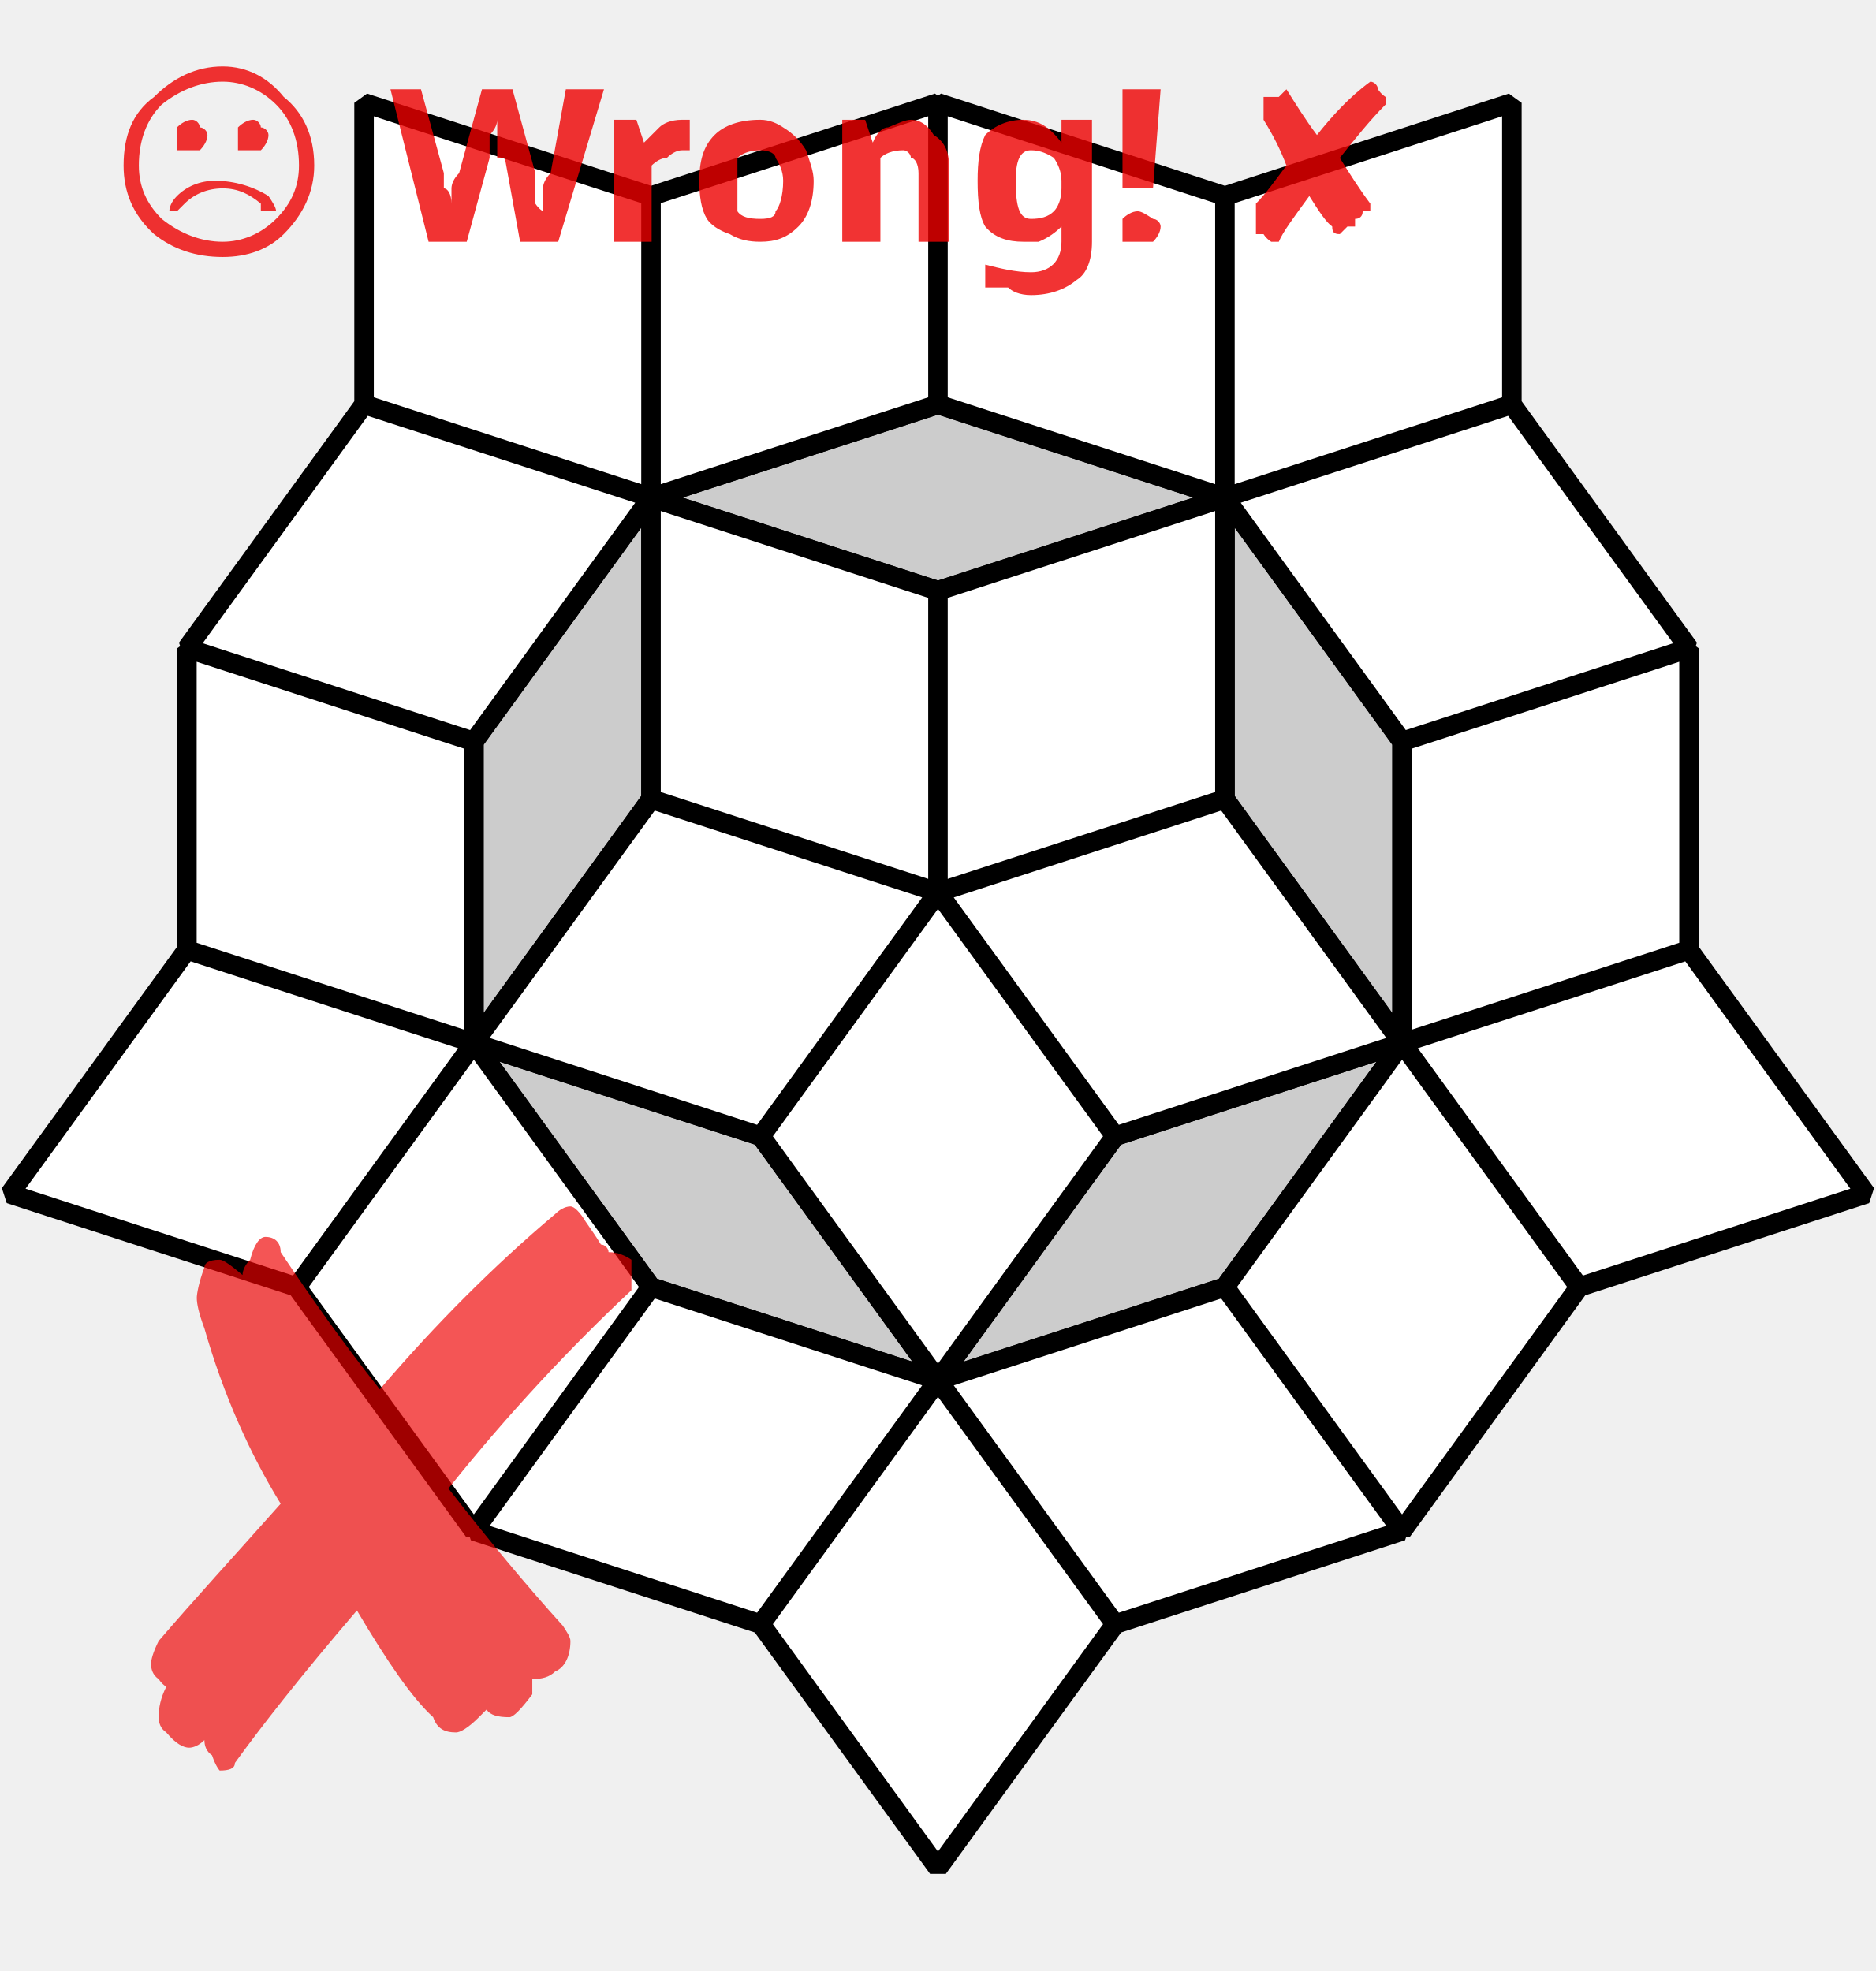
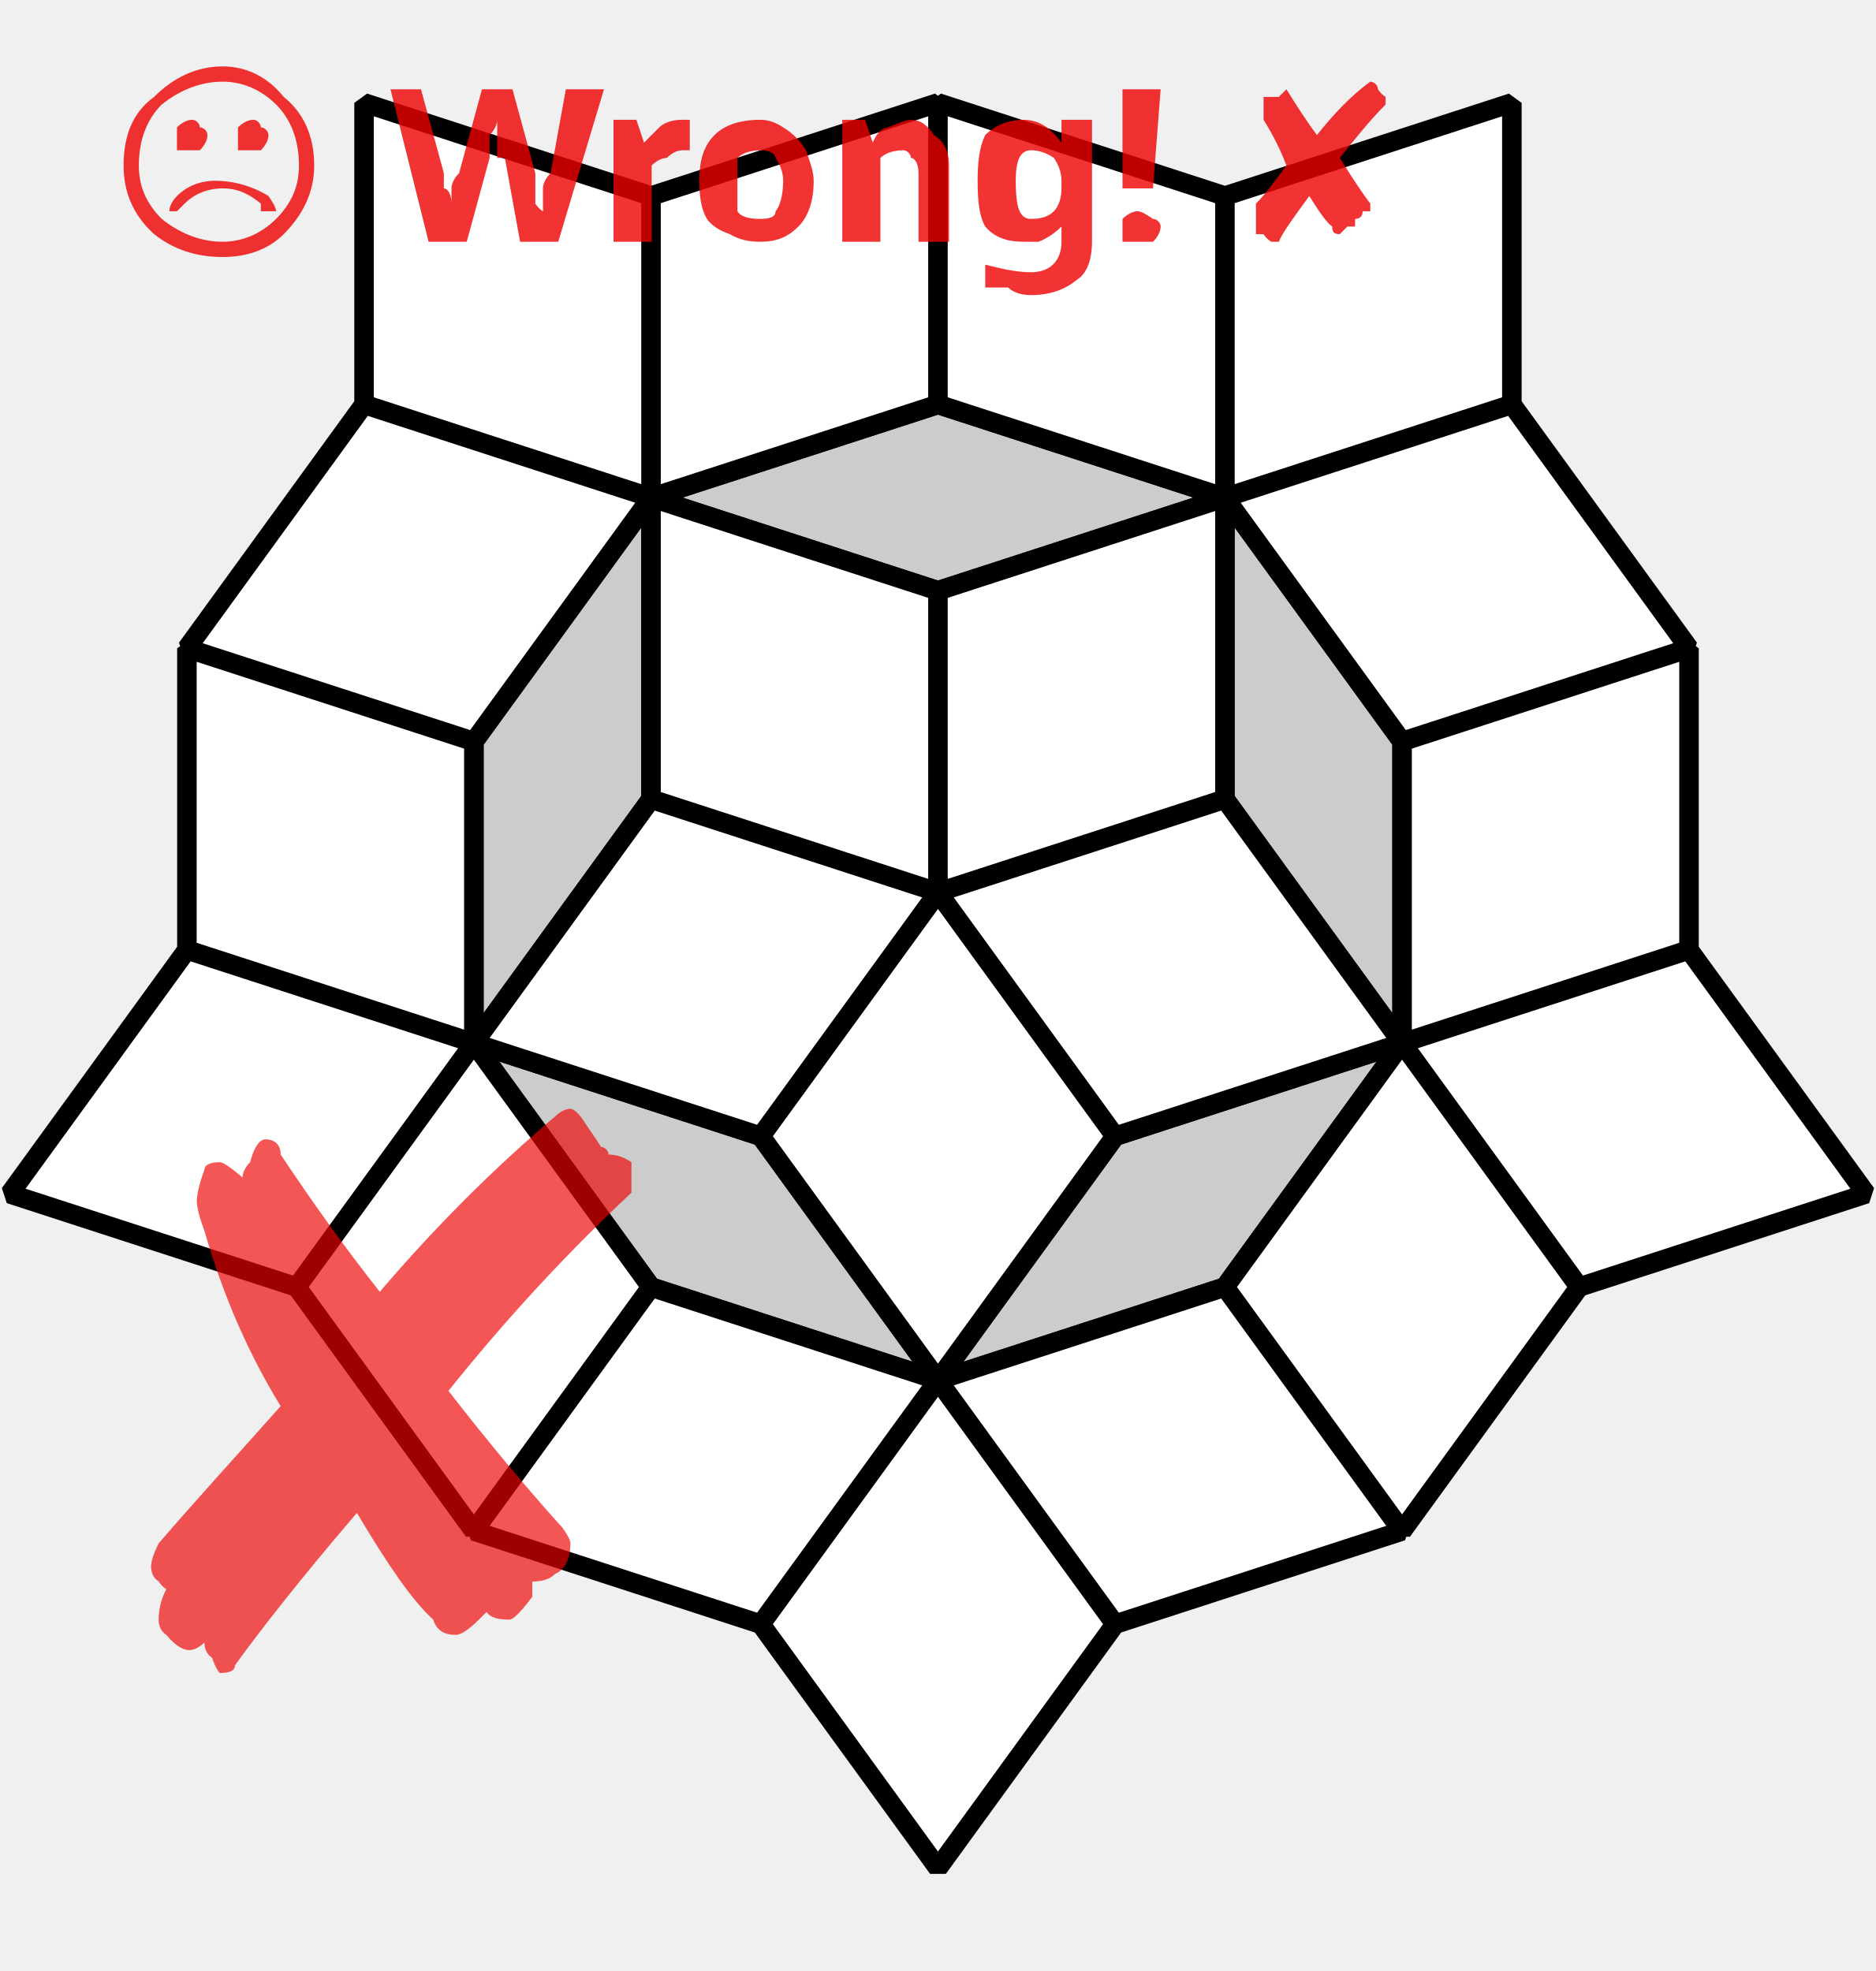
<svg xmlns="http://www.w3.org/2000/svg" width="192" height="201.773" viewBox="-1.922 -1.638 3.844 3.658" id="Path_5_round">
  <g stroke-width="0.04" stroke="#000">
    <path fill="#CCC" stroke-linejoin="round" d="M0.588 -0.809 L0.951 -0.309 0.951 0.309 0.588 0.809 0 1 -0.588 0.809 -0.951 0.309 -0.951 -0.309 -0.588 -0.809 0 -1 0.588 -0.809 0 -0.618 -0.588 -0.809 -0.588 -0.191 -0.951 0.309 -0.363 0.5 0 1 0.363 0.5 0.951 0.309 0.588 -0.191Z" />
    <path fill="#FFF" stroke-linejoin="bevel" d="  M0 0 L0 -0.618 0.588 -0.809 0.588 -0.191 0 0 0.588 -0.191 0.951 0.309 0.363 0.5 0 0 0.363 0.5 0 1 -0.363 0.5 0 0 -0.363 0.5 -0.951 0.309 -0.588 -0.191 0 0 -0.588 -0.191 -0.588 -0.809 0 -0.618Z  M0.951 0.309 L1.314 0.809 0.951 1.309 0.588 0.809Z M0.951 0.309 L1.314 0.809 1.902 0.618 1.539 0.118Z M0.951 0.309 L1.539 0.118 1.539 -0.5 0.951 -0.309Z M0.588 -0.809 L1.176 -1 1.539 -0.5 0.951 -0.309Z M0.588 -0.809 L1.176 -1 1.176 -1.618 0.588 -1.427Z M0.588 -0.809 L0.588 -1.427 0 -1.618 0 -1Z M-0.588 -0.809 L-0.588 -1.427 0 -1.618 0 -1Z M-0.588 -0.809 L-0.588 -1.427 -1.176 -1.618 -1.176 -1Z M-0.588 -0.809 L-1.176 -1 -1.539 -0.5 -0.951 -0.309Z M-0.951 0.309 L-1.539 0.118 -1.539 -0.5 -0.951 -0.309Z M-0.951 0.309 L-1.539 0.118 -1.902 0.618 -1.314 0.809Z M-0.951 0.309 L-1.314 0.809 -0.951 1.309 -0.588 0.809Z M0 1 L-0.363 1.5 -0.951 1.309 -0.588 0.809Z M0 1 L-0.363 1.5 0 2 0.363 1.5Z M0 1 L0.363 1.5 0.951 1.309 0.588 0.809Z " />
  </g>
  <g font-family="sans-serif" fill="#E00" text-anchor="left">
    <g font-size="0.037em" opacity="0.8" transform="translate(-1.7,-1.63803)" font-weight="bold">
      <text dominant-baseline="hanging">☹ Wrong! ✘</text>
    </g>
-     <g font-size="0.13em" opacity="0.667" transform="translate(-1.8,1.8)">
+     <g font-size="0.13em" opacity="0.667" transform="translate(-1.8,1.6)">
      <text vertical-align="text-bottom">✘</text>
    </g>
  </g>
</svg>
